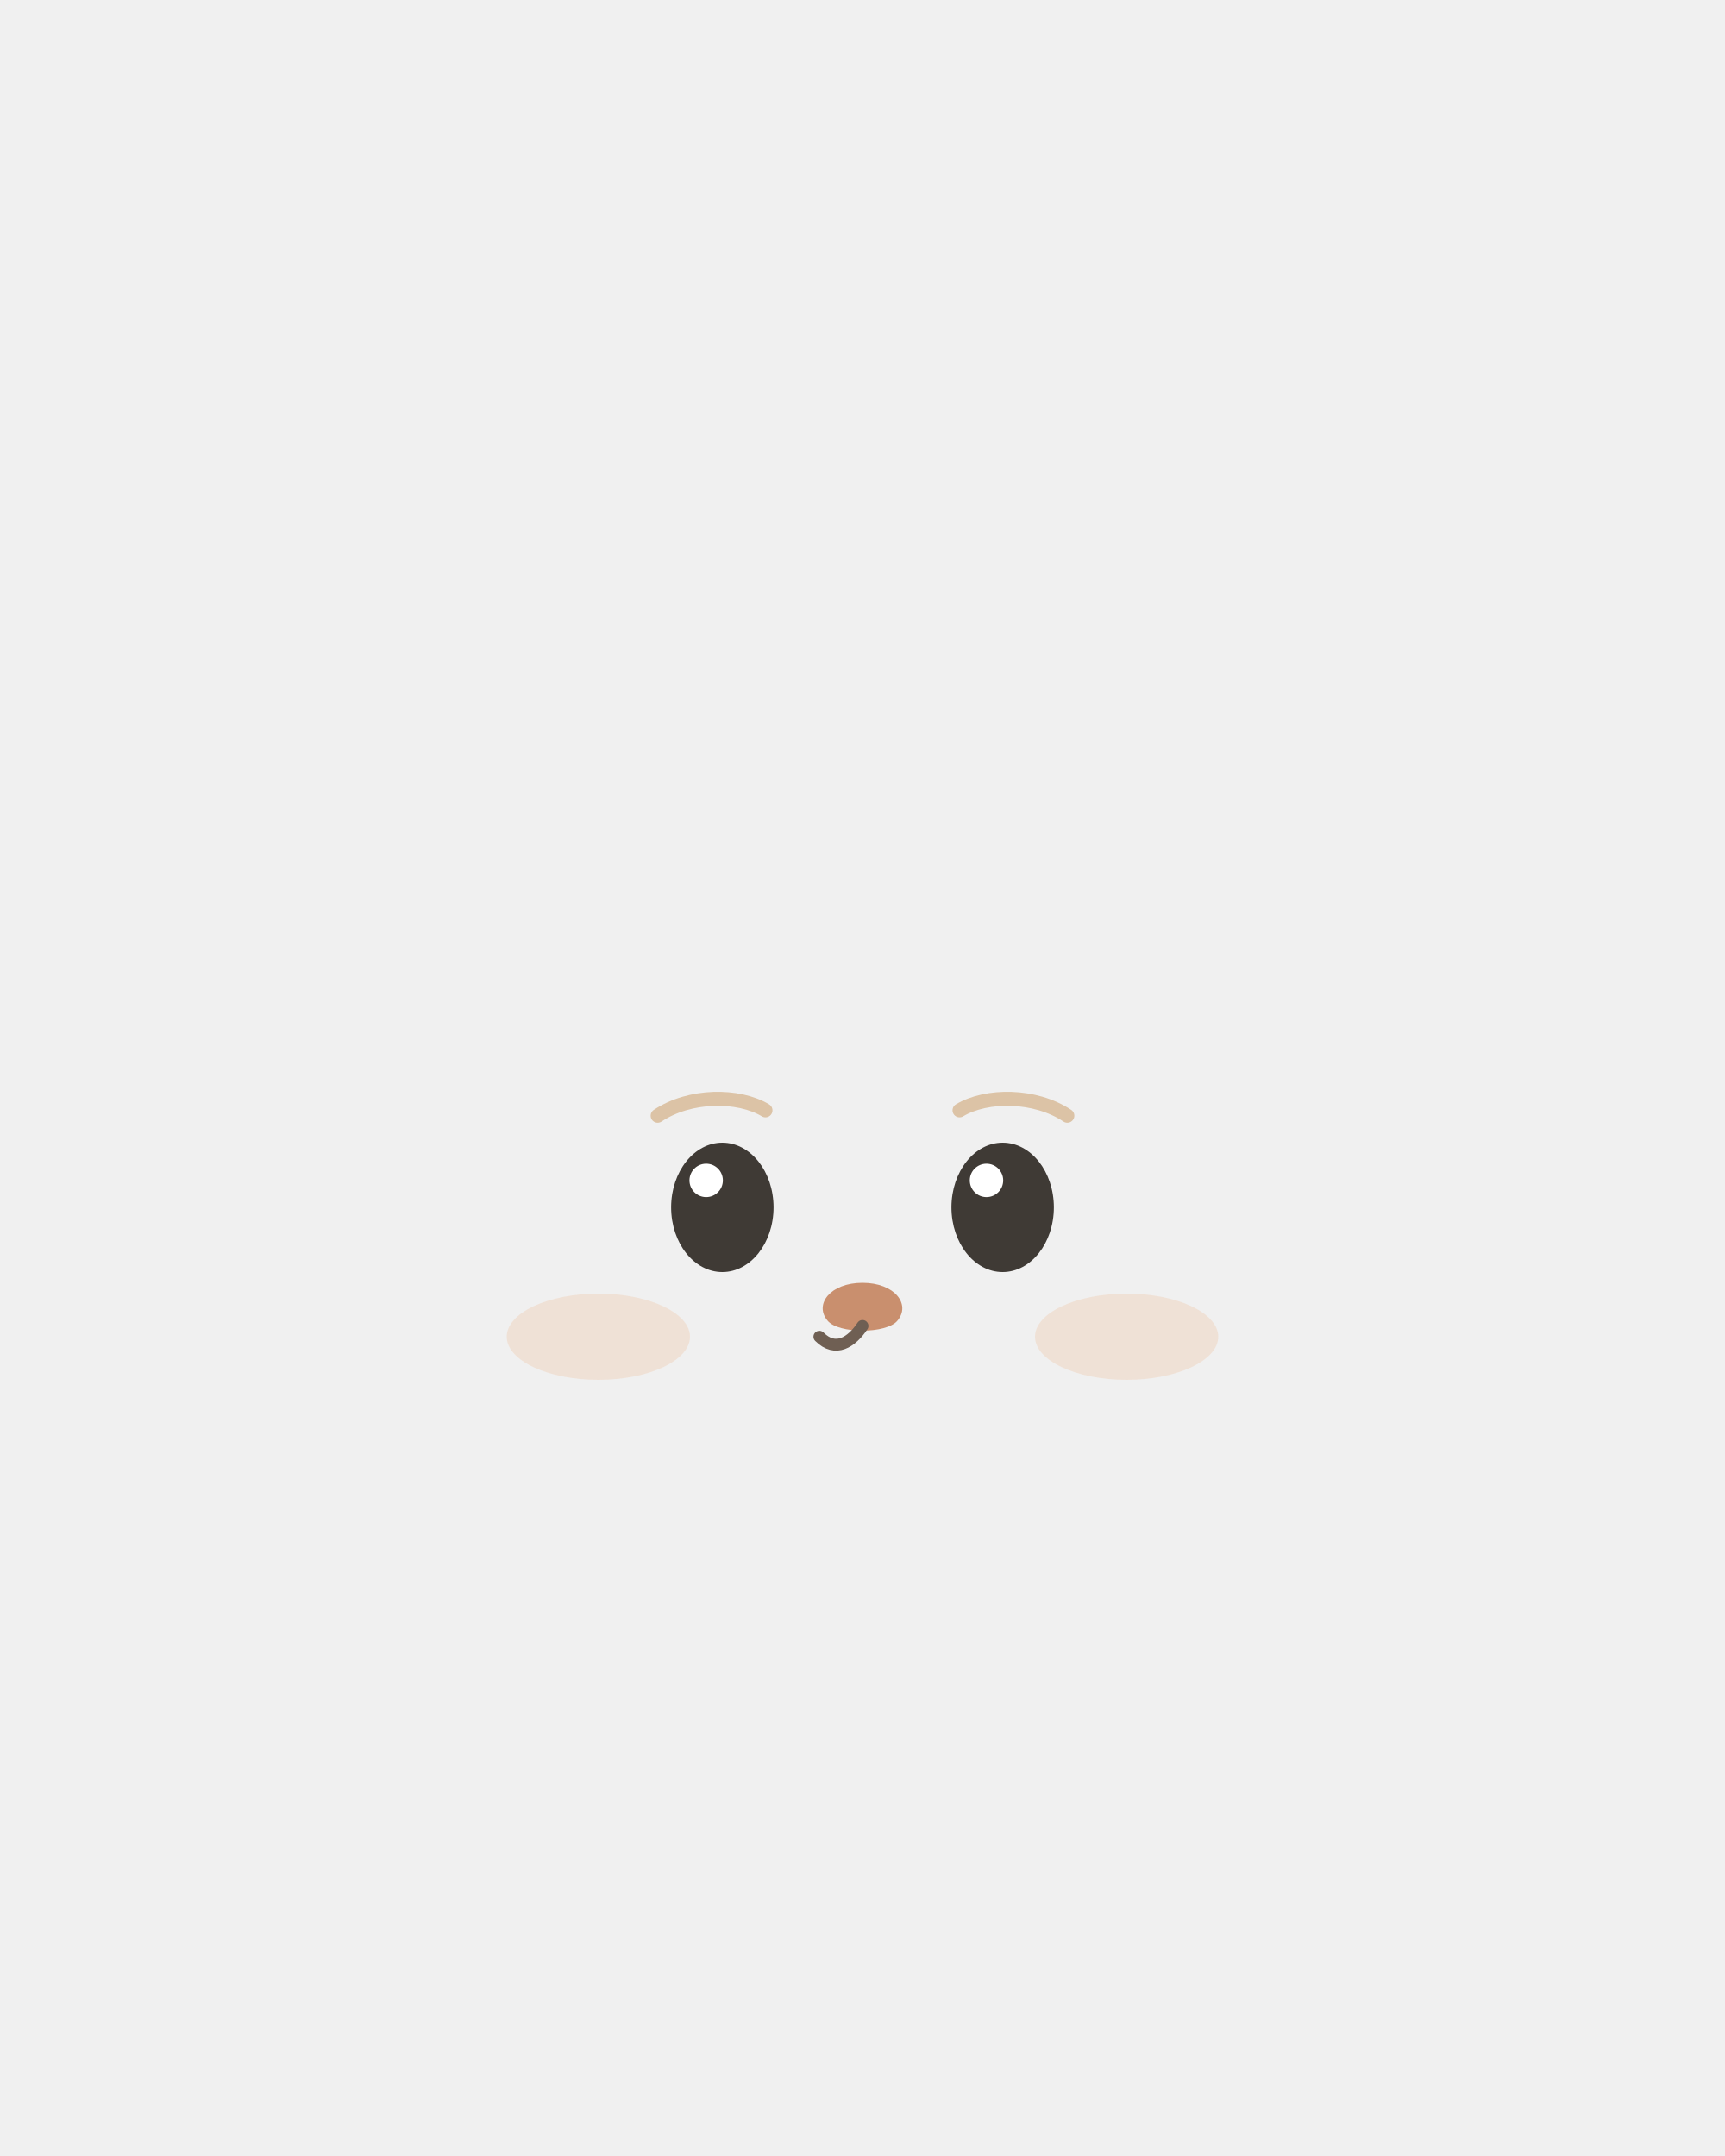
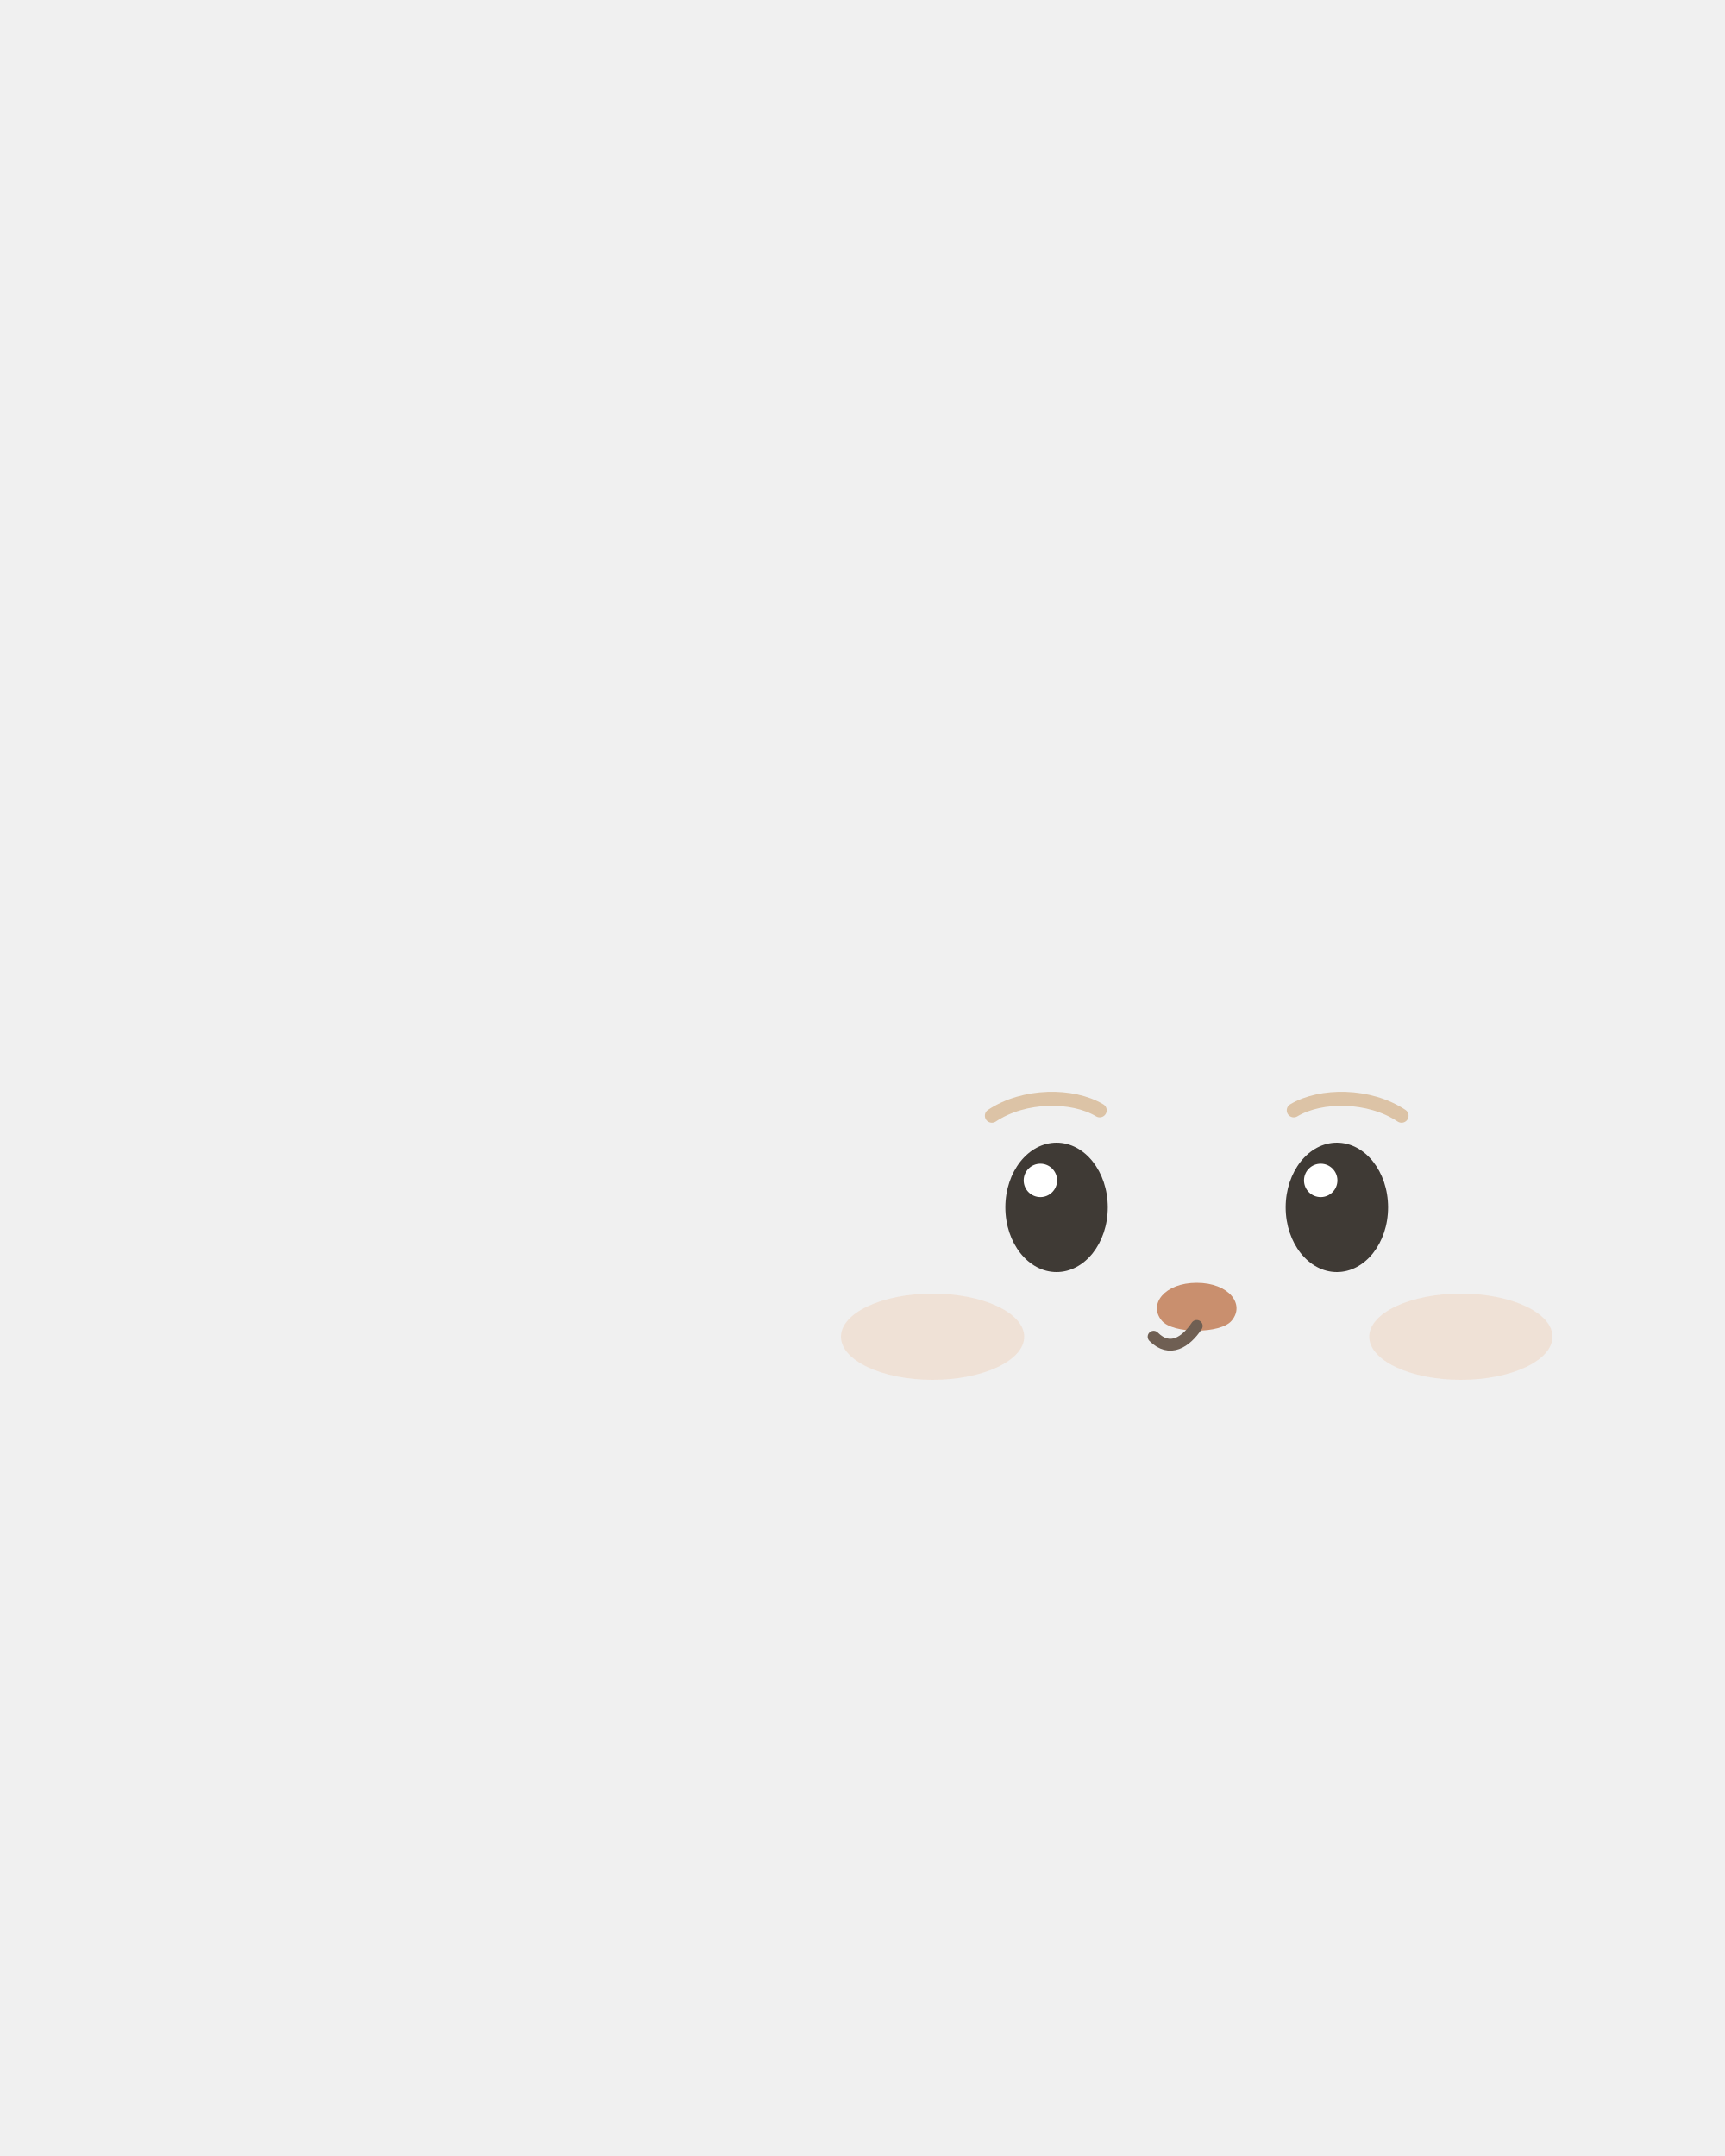
<svg xmlns="http://www.w3.org/2000/svg" viewBox="0 0 320 400" width="320" height="400">
-   <g transform="translate(0,22)">
+   <g transform="translate(62,22)">
    <g>
      <ellipse cx="111" cy="226" rx="17" ry="8" fill="#EFAE7D" opacity="0.22" />
      <ellipse cx="209" cy="226" rx="17" ry="8" fill="#EFAE7D" opacity="0.22" />
      <ellipse cx="134" cy="202" rx="9.5" ry="12" fill="#3F3A35" />
      <ellipse cx="186" cy="202" rx="9.5" ry="12" fill="#3F3A35" />
      <circle cx="131" cy="197" r="3.1" fill="#FFFFFF" />
      <circle cx="183" cy="197" r="3.1" fill="#FFFFFF" />
      <path d="M122 185 C 128 181 137 181 142 184" fill="none" stroke="#DCC3A6" stroke-width="2.6" stroke-linecap="round" />
      <path d="M178 184 C 183 181 192 181 198 185" fill="none" stroke="#DCC3A6" stroke-width="2.6" stroke-linecap="round" />
      <path d="M160 216 C 166 216 169 220 166.5 223 C 164.5 225.5 155.5 225.5 153.5 223 C 151 220 154 216 160 216 Z" fill="#C98F6E" />
      <path d="M160 224 C 158 227 155 229 152 226" fill="none" stroke="#6F5F53" stroke-width="2.2" stroke-linecap="round" />
    </g>
  </g>
</svg>
